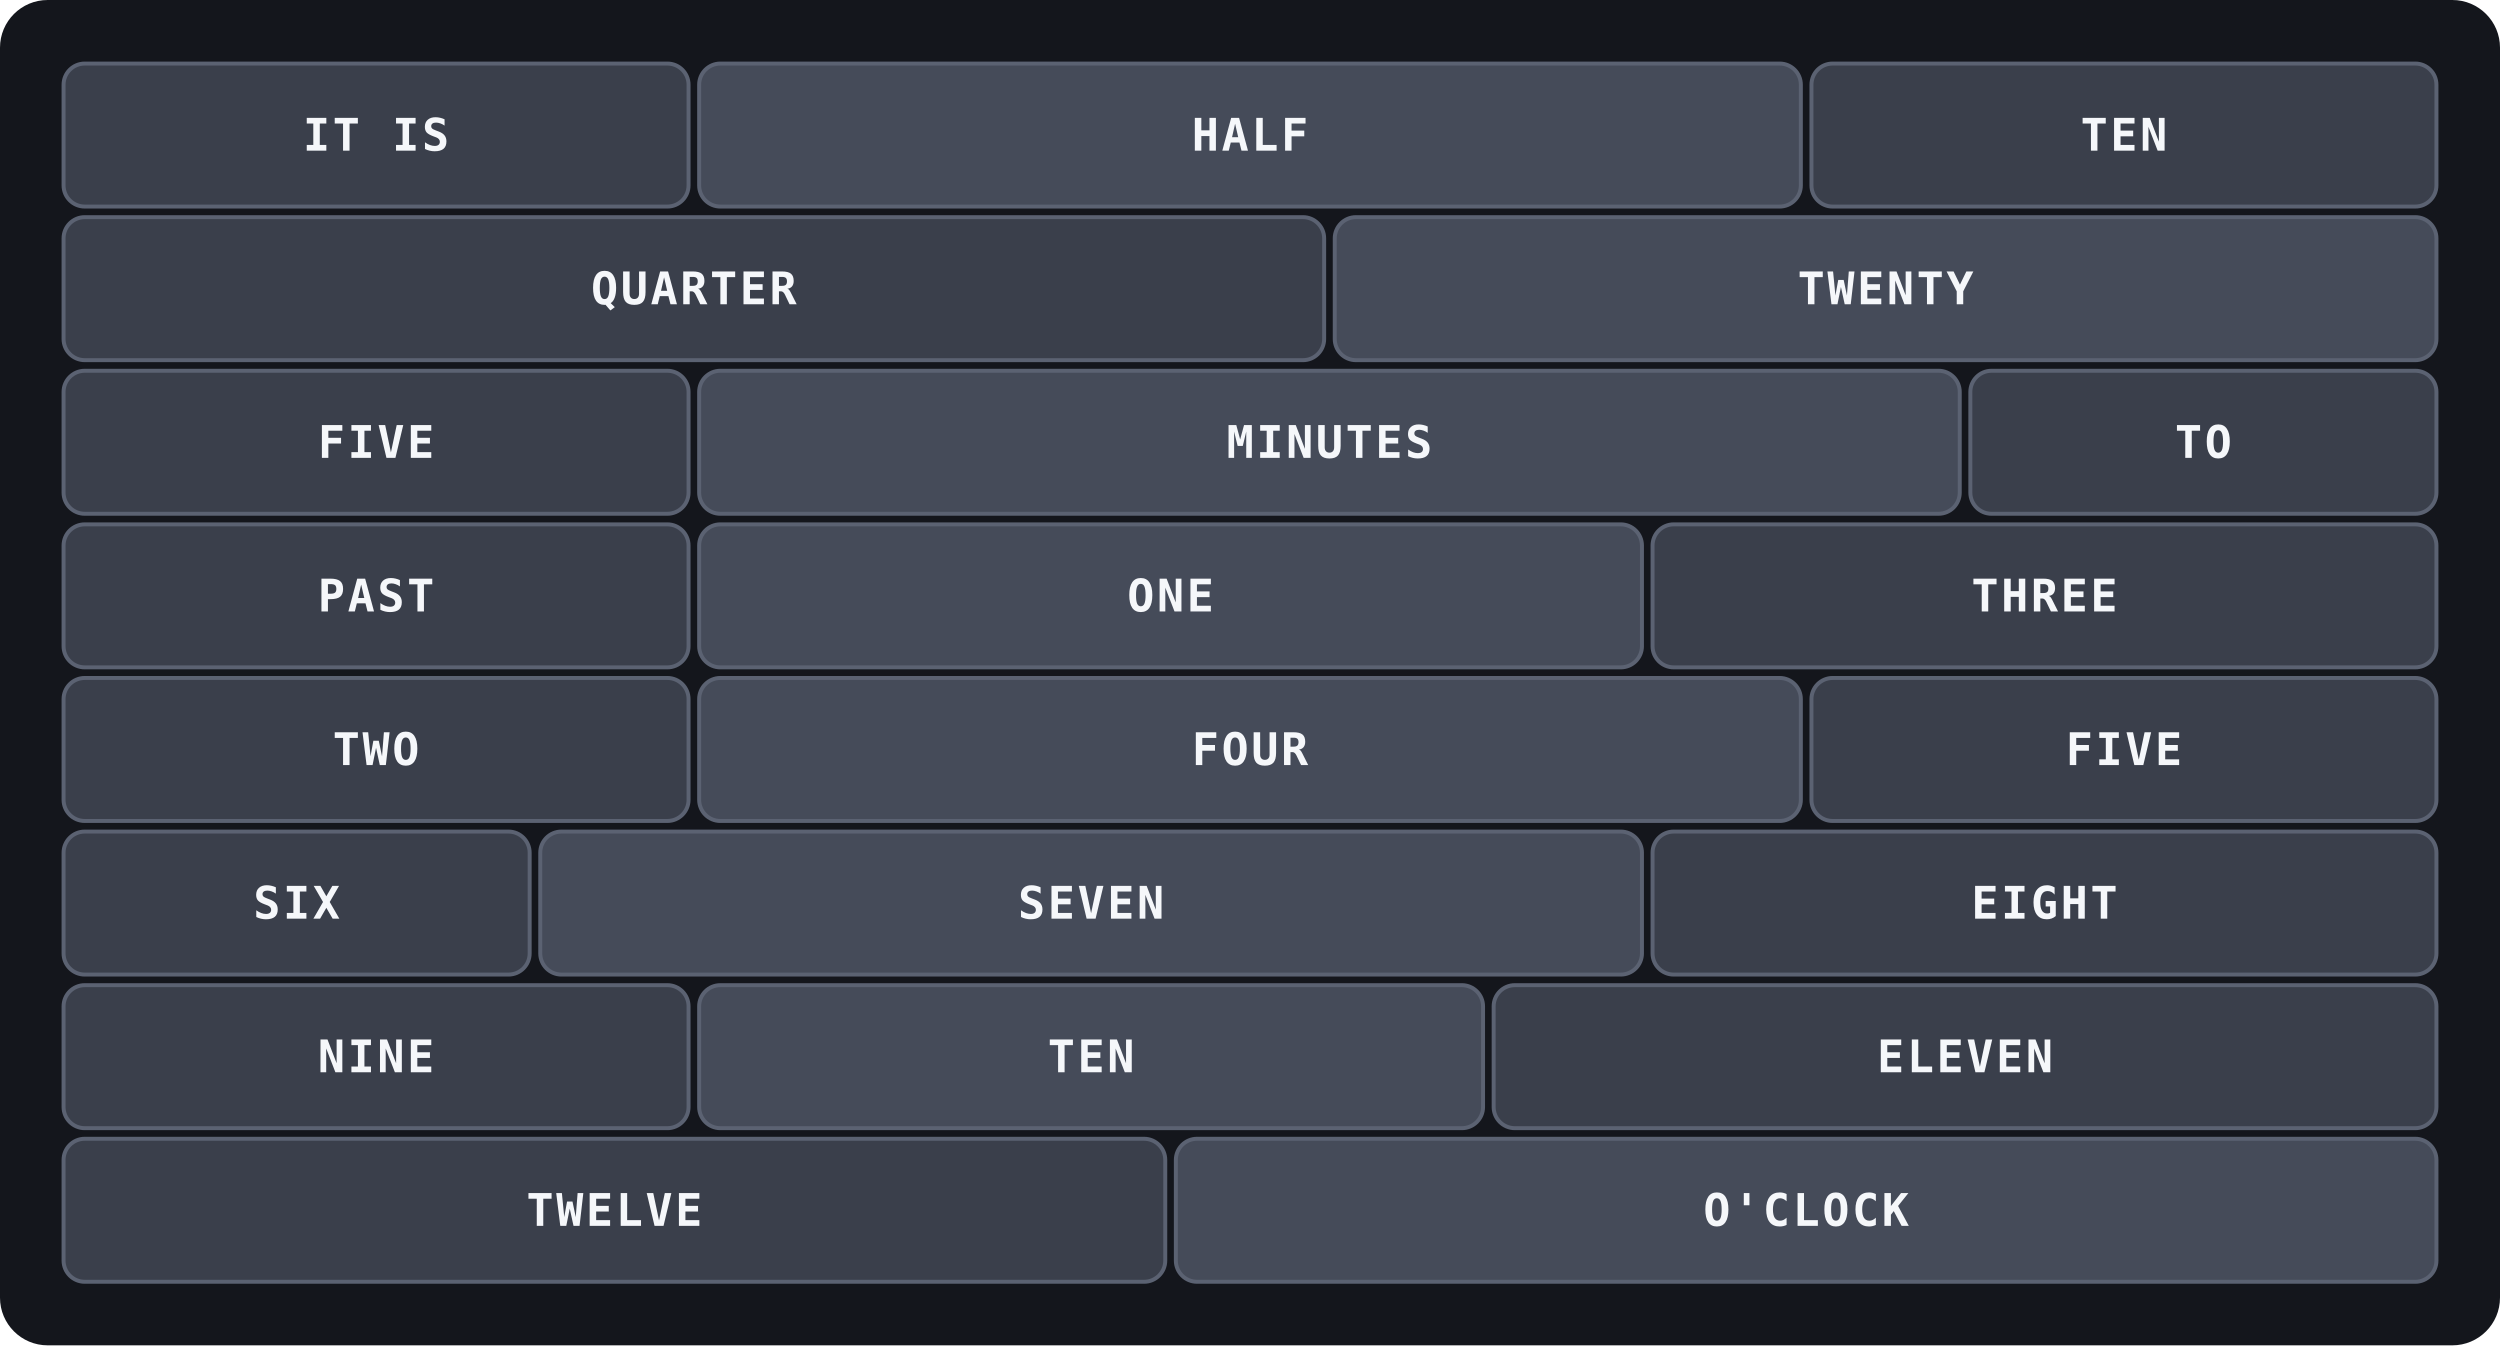
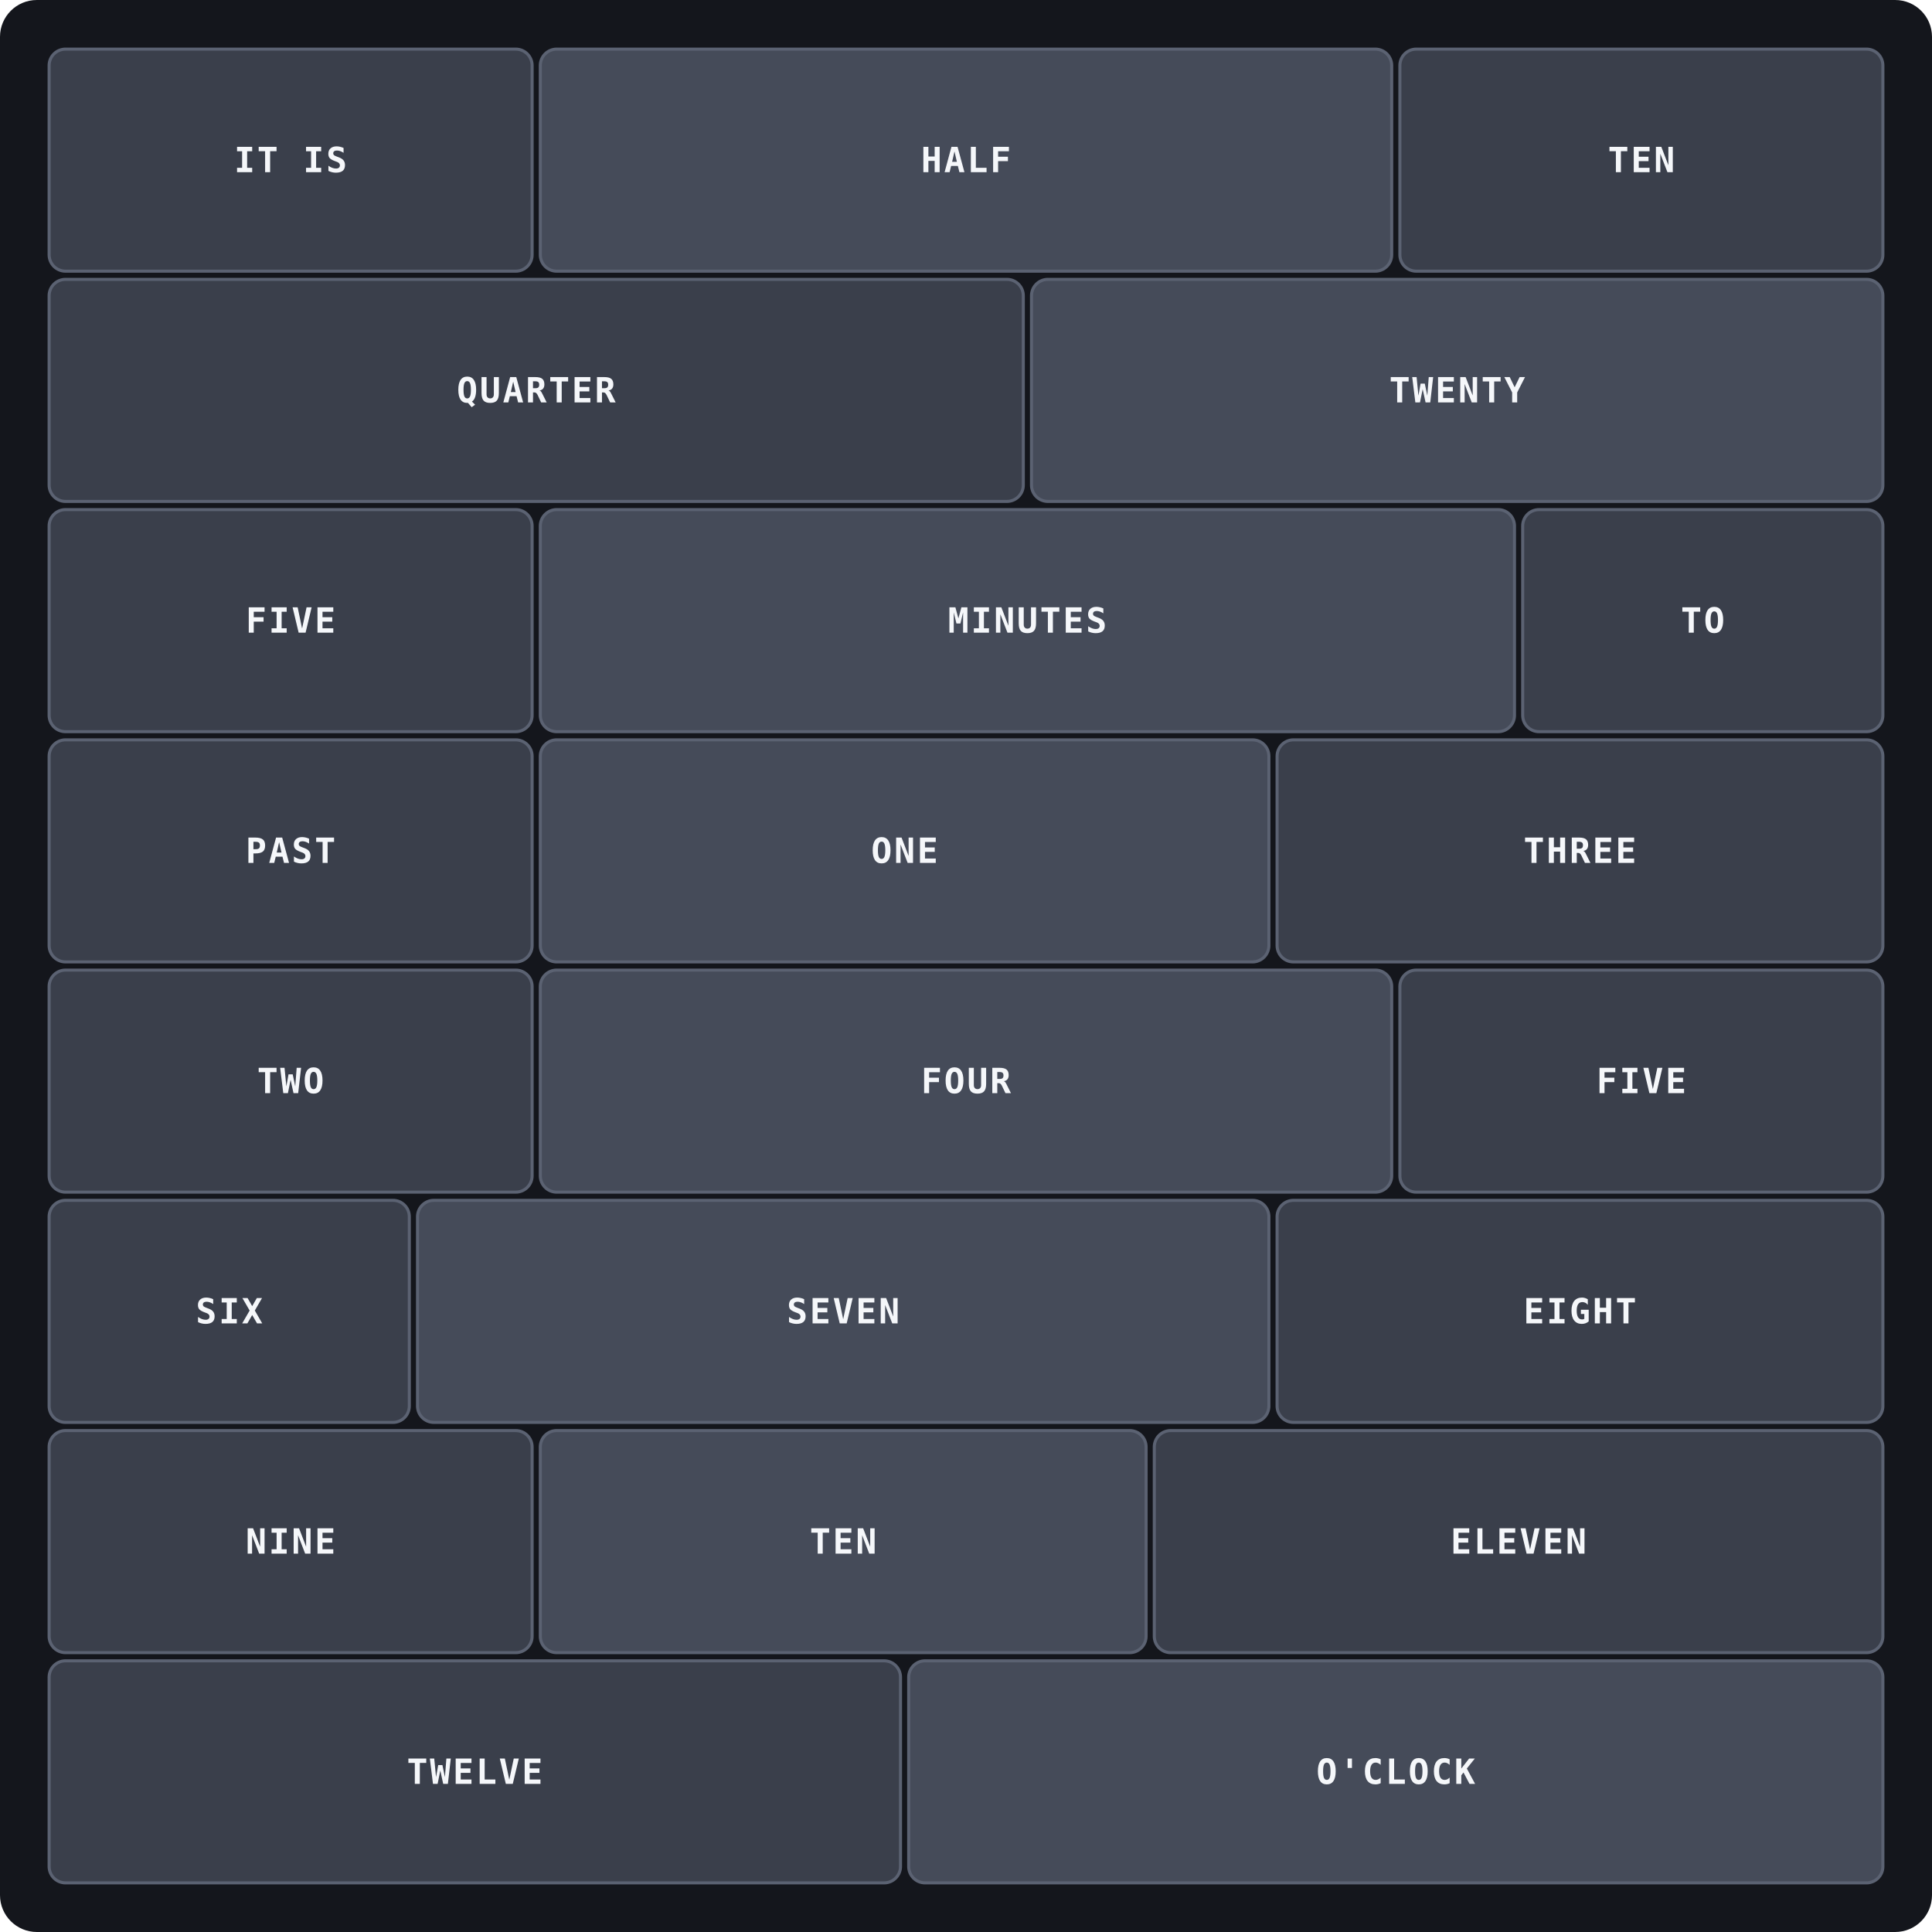
- <svg xmlns="http://www.w3.org/2000/svg" viewBox="0 0 944 508" font-family="Menlo, Consolas, monospace">
-   <rect x="0" y="0" width="944" height="508" rx="18" fill="#14161c" />
-   <rect x="24" y="24" width="236" height="54" rx="8" fill="#3a3f4b" stroke="#5b6272" stroke-width="1.5" />
-   <text x="142.0" y="51.0" fill="#f5f7fa" font-size="17" font-weight="600" text-anchor="middle" dominant-baseline="central" letter-spacing="1">IT IS</text>
-   <rect x="264" y="24" width="416" height="54" rx="8" fill="#454b59" stroke="#5b6272" stroke-width="1.5" />
-   <text x="472.0" y="51.0" fill="#f5f7fa" font-size="17" font-weight="600" text-anchor="middle" dominant-baseline="central" letter-spacing="1">HALF</text>
-   <rect x="684" y="24" width="236" height="54" rx="8" fill="#3a3f4b" stroke="#5b6272" stroke-width="1.5" />
-   <text x="802.0" y="51.0" fill="#f5f7fa" font-size="17" font-weight="600" text-anchor="middle" dominant-baseline="central" letter-spacing="1">TEN</text>
-   <rect x="24" y="82" width="476" height="54" rx="8" fill="#3a3f4b" stroke="#5b6272" stroke-width="1.5" />
-   <text x="262.0" y="109.0" fill="#f5f7fa" font-size="17" font-weight="600" text-anchor="middle" dominant-baseline="central" letter-spacing="1">QUARTER</text>
-   <rect x="504" y="82" width="416" height="54" rx="8" fill="#454b59" stroke="#5b6272" stroke-width="1.5" />
-   <text x="712.0" y="109.0" fill="#f5f7fa" font-size="17" font-weight="600" text-anchor="middle" dominant-baseline="central" letter-spacing="1">TWENTY</text>
-   <rect x="24" y="140" width="236" height="54" rx="8" fill="#3a3f4b" stroke="#5b6272" stroke-width="1.5" />
-   <text x="142.0" y="167.0" fill="#f5f7fa" font-size="17" font-weight="600" text-anchor="middle" dominant-baseline="central" letter-spacing="1">FIVE</text>
-   <rect x="264" y="140" width="476" height="54" rx="8" fill="#454b59" stroke="#5b6272" stroke-width="1.5" />
-   <text x="502.0" y="167.0" fill="#f5f7fa" font-size="17" font-weight="600" text-anchor="middle" dominant-baseline="central" letter-spacing="1">MINUTES</text>
-   <rect x="744" y="140" width="176" height="54" rx="8" fill="#3a3f4b" stroke="#5b6272" stroke-width="1.5" />
-   <text x="832.0" y="167.0" fill="#f5f7fa" font-size="17" font-weight="600" text-anchor="middle" dominant-baseline="central" letter-spacing="1">TO</text>
-   <rect x="24" y="198" width="236" height="54" rx="8" fill="#3a3f4b" stroke="#5b6272" stroke-width="1.5" />
-   <text x="142.0" y="225.0" fill="#f5f7fa" font-size="17" font-weight="600" text-anchor="middle" dominant-baseline="central" letter-spacing="1">PAST</text>
-   <rect x="264" y="198" width="356" height="54" rx="8" fill="#454b59" stroke="#5b6272" stroke-width="1.5" />
-   <text x="442.0" y="225.0" fill="#f5f7fa" font-size="17" font-weight="600" text-anchor="middle" dominant-baseline="central" letter-spacing="1">ONE</text>
-   <rect x="624" y="198" width="296" height="54" rx="8" fill="#3a3f4b" stroke="#5b6272" stroke-width="1.5" />
-   <text x="772.0" y="225.0" fill="#f5f7fa" font-size="17" font-weight="600" text-anchor="middle" dominant-baseline="central" letter-spacing="1">THREE</text>
-   <rect x="24" y="256" width="236" height="54" rx="8" fill="#3a3f4b" stroke="#5b6272" stroke-width="1.5" />
-   <text x="142.0" y="283.0" fill="#f5f7fa" font-size="17" font-weight="600" text-anchor="middle" dominant-baseline="central" letter-spacing="1">TWO</text>
-   <rect x="264" y="256" width="416" height="54" rx="8" fill="#454b59" stroke="#5b6272" stroke-width="1.5" />
-   <text x="472.0" y="283.0" fill="#f5f7fa" font-size="17" font-weight="600" text-anchor="middle" dominant-baseline="central" letter-spacing="1">FOUR</text>
-   <rect x="684" y="256" width="236" height="54" rx="8" fill="#3a3f4b" stroke="#5b6272" stroke-width="1.5" />
-   <text x="802.0" y="283.0" fill="#f5f7fa" font-size="17" font-weight="600" text-anchor="middle" dominant-baseline="central" letter-spacing="1">FIVE</text>
-   <rect x="24" y="314" width="176" height="54" rx="8" fill="#3a3f4b" stroke="#5b6272" stroke-width="1.5" />
-   <text x="112.0" y="341.0" fill="#f5f7fa" font-size="17" font-weight="600" text-anchor="middle" dominant-baseline="central" letter-spacing="1">SIX</text>
-   <rect x="204" y="314" width="416" height="54" rx="8" fill="#454b59" stroke="#5b6272" stroke-width="1.5" />
-   <text x="412.0" y="341.0" fill="#f5f7fa" font-size="17" font-weight="600" text-anchor="middle" dominant-baseline="central" letter-spacing="1">SEVEN</text>
-   <rect x="624" y="314" width="296" height="54" rx="8" fill="#3a3f4b" stroke="#5b6272" stroke-width="1.5" />
-   <text x="772.0" y="341.0" fill="#f5f7fa" font-size="17" font-weight="600" text-anchor="middle" dominant-baseline="central" letter-spacing="1">EIGHT</text>
-   <rect x="24" y="372" width="236" height="54" rx="8" fill="#3a3f4b" stroke="#5b6272" stroke-width="1.5" />
-   <text x="142.0" y="399.0" fill="#f5f7fa" font-size="17" font-weight="600" text-anchor="middle" dominant-baseline="central" letter-spacing="1">NINE</text>
-   <rect x="264" y="372" width="296" height="54" rx="8" fill="#454b59" stroke="#5b6272" stroke-width="1.5" />
-   <text x="412.0" y="399.0" fill="#f5f7fa" font-size="17" font-weight="600" text-anchor="middle" dominant-baseline="central" letter-spacing="1">TEN</text>
-   <rect x="564" y="372" width="356" height="54" rx="8" fill="#3a3f4b" stroke="#5b6272" stroke-width="1.5" />
-   <text x="742.0" y="399.0" fill="#f5f7fa" font-size="17" font-weight="600" text-anchor="middle" dominant-baseline="central" letter-spacing="1">ELEVEN</text>
-   <rect x="24" y="430" width="416" height="54" rx="8" fill="#3a3f4b" stroke="#5b6272" stroke-width="1.5" />
-   <text x="232.0" y="457.0" fill="#f5f7fa" font-size="17" font-weight="600" text-anchor="middle" dominant-baseline="central" letter-spacing="1">TWELVE</text>
-   <rect x="444" y="430" width="476" height="54" rx="8" fill="#454b59" stroke="#5b6272" stroke-width="1.5" />
-   <text x="682.0" y="457.0" fill="#f5f7fa" font-size="17" font-weight="600" text-anchor="middle" dominant-baseline="central" letter-spacing="1">O'CLOCK</text>
+ <svg xmlns="http://www.w3.org/2000/svg" viewBox="0 0 944 944.0" font-family="Menlo, Consolas, monospace">
+   <rect x="0" y="0" width="944" height="944.0" rx="18" fill="#14161c" />
+   <rect x="24" y="24.00" width="236" height="108.50" rx="8" fill="#3a3f4b" stroke="#5b6272" stroke-width="1.5" />
+   <text x="142.0" y="78.25" fill="#f5f7fa" font-size="17" font-weight="600" text-anchor="middle" dominant-baseline="central" letter-spacing="1">IT IS</text>
+   <rect x="264" y="24.00" width="416" height="108.50" rx="8" fill="#454b59" stroke="#5b6272" stroke-width="1.5" />
+   <text x="472.0" y="78.25" fill="#f5f7fa" font-size="17" font-weight="600" text-anchor="middle" dominant-baseline="central" letter-spacing="1">HALF</text>
+   <rect x="684" y="24.00" width="236" height="108.50" rx="8" fill="#3a3f4b" stroke="#5b6272" stroke-width="1.5" />
+   <text x="802.0" y="78.25" fill="#f5f7fa" font-size="17" font-weight="600" text-anchor="middle" dominant-baseline="central" letter-spacing="1">TEN</text>
+   <rect x="24" y="136.50" width="476" height="108.50" rx="8" fill="#3a3f4b" stroke="#5b6272" stroke-width="1.5" />
+   <text x="262.0" y="190.75" fill="#f5f7fa" font-size="17" font-weight="600" text-anchor="middle" dominant-baseline="central" letter-spacing="1">QUARTER</text>
+   <rect x="504" y="136.50" width="416" height="108.50" rx="8" fill="#454b59" stroke="#5b6272" stroke-width="1.5" />
+   <text x="712.0" y="190.75" fill="#f5f7fa" font-size="17" font-weight="600" text-anchor="middle" dominant-baseline="central" letter-spacing="1">TWENTY</text>
+   <rect x="24" y="249.00" width="236" height="108.50" rx="8" fill="#3a3f4b" stroke="#5b6272" stroke-width="1.5" />
+   <text x="142.0" y="303.25" fill="#f5f7fa" font-size="17" font-weight="600" text-anchor="middle" dominant-baseline="central" letter-spacing="1">FIVE</text>
+   <rect x="264" y="249.00" width="476" height="108.50" rx="8" fill="#454b59" stroke="#5b6272" stroke-width="1.5" />
+   <text x="502.0" y="303.25" fill="#f5f7fa" font-size="17" font-weight="600" text-anchor="middle" dominant-baseline="central" letter-spacing="1">MINUTES</text>
+   <rect x="744" y="249.00" width="176" height="108.50" rx="8" fill="#3a3f4b" stroke="#5b6272" stroke-width="1.5" />
+   <text x="832.0" y="303.25" fill="#f5f7fa" font-size="17" font-weight="600" text-anchor="middle" dominant-baseline="central" letter-spacing="1">TO</text>
+   <rect x="24" y="361.50" width="236" height="108.50" rx="8" fill="#3a3f4b" stroke="#5b6272" stroke-width="1.5" />
+   <text x="142.0" y="415.75" fill="#f5f7fa" font-size="17" font-weight="600" text-anchor="middle" dominant-baseline="central" letter-spacing="1">PAST</text>
+   <rect x="264" y="361.50" width="356" height="108.50" rx="8" fill="#454b59" stroke="#5b6272" stroke-width="1.5" />
+   <text x="442.0" y="415.75" fill="#f5f7fa" font-size="17" font-weight="600" text-anchor="middle" dominant-baseline="central" letter-spacing="1">ONE</text>
+   <rect x="624" y="361.50" width="296" height="108.50" rx="8" fill="#3a3f4b" stroke="#5b6272" stroke-width="1.5" />
+   <text x="772.0" y="415.75" fill="#f5f7fa" font-size="17" font-weight="600" text-anchor="middle" dominant-baseline="central" letter-spacing="1">THREE</text>
+   <rect x="24" y="474.00" width="236" height="108.50" rx="8" fill="#3a3f4b" stroke="#5b6272" stroke-width="1.5" />
+   <text x="142.0" y="528.25" fill="#f5f7fa" font-size="17" font-weight="600" text-anchor="middle" dominant-baseline="central" letter-spacing="1">TWO</text>
+   <rect x="264" y="474.00" width="416" height="108.50" rx="8" fill="#454b59" stroke="#5b6272" stroke-width="1.5" />
+   <text x="472.0" y="528.25" fill="#f5f7fa" font-size="17" font-weight="600" text-anchor="middle" dominant-baseline="central" letter-spacing="1">FOUR</text>
+   <rect x="684" y="474.00" width="236" height="108.50" rx="8" fill="#3a3f4b" stroke="#5b6272" stroke-width="1.5" />
+   <text x="802.0" y="528.25" fill="#f5f7fa" font-size="17" font-weight="600" text-anchor="middle" dominant-baseline="central" letter-spacing="1">FIVE</text>
+   <rect x="24" y="586.50" width="176" height="108.50" rx="8" fill="#3a3f4b" stroke="#5b6272" stroke-width="1.5" />
+   <text x="112.0" y="640.75" fill="#f5f7fa" font-size="17" font-weight="600" text-anchor="middle" dominant-baseline="central" letter-spacing="1">SIX</text>
+   <rect x="204" y="586.50" width="416" height="108.50" rx="8" fill="#454b59" stroke="#5b6272" stroke-width="1.5" />
+   <text x="412.0" y="640.75" fill="#f5f7fa" font-size="17" font-weight="600" text-anchor="middle" dominant-baseline="central" letter-spacing="1">SEVEN</text>
+   <rect x="624" y="586.50" width="296" height="108.50" rx="8" fill="#3a3f4b" stroke="#5b6272" stroke-width="1.5" />
+   <text x="772.0" y="640.75" fill="#f5f7fa" font-size="17" font-weight="600" text-anchor="middle" dominant-baseline="central" letter-spacing="1">EIGHT</text>
+   <rect x="24" y="699.00" width="236" height="108.50" rx="8" fill="#3a3f4b" stroke="#5b6272" stroke-width="1.5" />
+   <text x="142.0" y="753.25" fill="#f5f7fa" font-size="17" font-weight="600" text-anchor="middle" dominant-baseline="central" letter-spacing="1">NINE</text>
+   <rect x="264" y="699.00" width="296" height="108.50" rx="8" fill="#454b59" stroke="#5b6272" stroke-width="1.5" />
+   <text x="412.0" y="753.25" fill="#f5f7fa" font-size="17" font-weight="600" text-anchor="middle" dominant-baseline="central" letter-spacing="1">TEN</text>
+   <rect x="564" y="699.00" width="356" height="108.50" rx="8" fill="#3a3f4b" stroke="#5b6272" stroke-width="1.5" />
+   <text x="742.0" y="753.25" fill="#f5f7fa" font-size="17" font-weight="600" text-anchor="middle" dominant-baseline="central" letter-spacing="1">ELEVEN</text>
+   <rect x="24" y="811.50" width="416" height="108.50" rx="8" fill="#3a3f4b" stroke="#5b6272" stroke-width="1.5" />
+   <text x="232.0" y="865.75" fill="#f5f7fa" font-size="17" font-weight="600" text-anchor="middle" dominant-baseline="central" letter-spacing="1">TWELVE</text>
+   <rect x="444" y="811.50" width="476" height="108.50" rx="8" fill="#454b59" stroke="#5b6272" stroke-width="1.5" />
+   <text x="682.0" y="865.75" fill="#f5f7fa" font-size="17" font-weight="600" text-anchor="middle" dominant-baseline="central" letter-spacing="1">O'CLOCK</text>
</svg>
